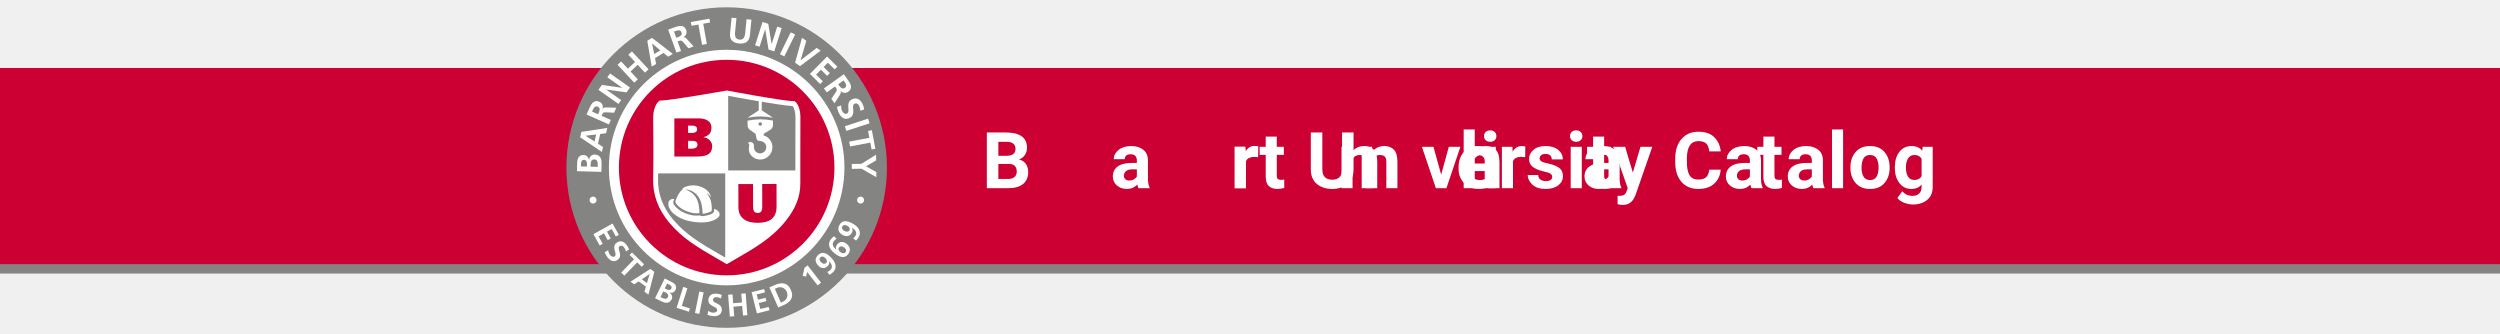
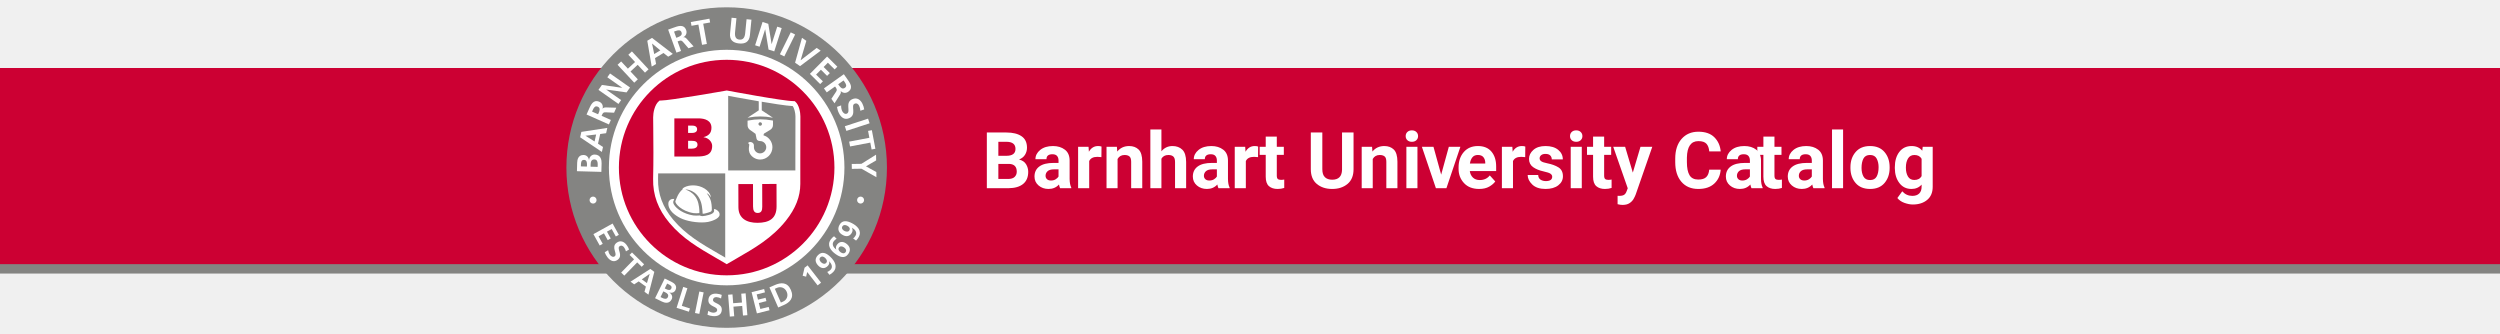
<svg xmlns="http://www.w3.org/2000/svg" viewBox="0 0 1500 200">
  <defs>
    <style>
      .cls-1 {
        letter-spacing: 0em;
      }

      .cls-2, .cls-3 {
        fill: #fff;
      }

      .cls-3 {
        font-family: Roboto, 'Roboto';
        font-size: 47px;
        font-weight: 700;
-         letter-spacing: 1em;
      }

      .cls-4 {
        fill: none;
        stroke-width: 1.77px;
      }

      .cls-4, .cls-5 {
        stroke: #fff;
        stroke-miterlimit: 10;
      }

      .cls-6 {
        letter-spacing: 0em;
      }

      .cls-7 {
        letter-spacing: 0em;
      }

      .cls-8 {
        fill: #848482;
      }

      .cls-9 {
        letter-spacing: -.01em;
      }

      .cls-10, .cls-5 {
        fill: #c03;
      }

      .cls-11 {
        letter-spacing: .02em;
      }

      .cls-5 {
        stroke-width: 6px;
      }

      .cls-12 {
        letter-spacing: 0em;
      }

      .cls-13 {
        letter-spacing: 0em;
      }
    </style>
  </defs>
  <g id="Layer_2" data-name="Layer 2">
    <g>
      <rect class="cls-8" x="-8.06" y="46.44" width="1584" height="117.69" />
      <rect class="cls-10" x="-8.06" y="40.8" width="1584" height="117.69" />
    </g>
  </g>
  <g id="Layer_1" data-name="Layer 1">
    <g>
      <g>
        <circle class="cls-8" cx="436" cy="100.54" r="96.16" />
        <circle class="cls-5" cx="436" cy="100.54" r="67.66" />
        <g>
          <path class="cls-2" d="m367.55,134.11l3.76,6.79-1.81,1-2.48-4.48-2.84,1.57,2.27,4.1-1.81,1-2.27-4.1-3.23,1.79,2.5,4.52-1.81,1-3.78-6.82,11.51-6.37Z" />
          <path class="cls-2" d="m375.56,150.81c-.22-.88-.61-1.74-1.17-2.47-.55-.72-1.57-1.41-2.71-.54-1.81,1.38,2.45,5.38-1.05,8.06-2.29,1.75-4.54.6-6.16-1.51-.87-1.14-1.11-1.76-1.64-2.99l2.04-1.25c.16,1.02.53,2.03,1.16,2.86.61.79,1.82,1.55,2.77.83,1.99-1.52-2.33-5.48,1.13-8.12,2.34-1.78,4.57-.62,5.98,1.22.69.9,1.21,1.83,1.54,2.79l-1.87,1.12Z" />
          <path class="cls-2" d="m380.44,155.59l-2.7-2.63,1.45-1.48,7.28,7.11-1.45,1.48-2.7-2.63-7.74,7.93-1.89-1.84,7.74-7.93Z" />
          <path class="cls-2" d="m390.18,161.36l2.41,1.75-3.53,13.68-2.37-1.71.85-3.11-4.32-3.13-2.7,1.77-2.21-1.6,11.87-7.65Zm-.37,2.99l-.03-.02-4.72,3.28,3.11,2.25,1.64-5.51Z" />
          <path class="cls-2" d="m398.83,167.12l4.13,2.02c1.52.74,3.59,2.3,2.33,4.89-.69,1.41-2.12,1.92-3.65,1.49l-.02.03c1.53.94,2.11,2.56,1.39,4.02-1.46,2.98-4.35,2.11-5.84,1.38l-4.13-2.02,5.78-11.82Zm-2.5,11.12l1.12.55c1.1.54,2.57.92,3.24-.45.75-1.54-.38-2.39-1.57-2.97l-1.12-.55-1.67,3.42Zm2.53-5.18l.96.47c1,.49,2.34.87,2.94-.35.67-1.37-.48-2.06-1.57-2.59l-.91-.45-1.42,2.91Z" />
          <path class="cls-2" d="m409.92,172.15l2.52.8-3.35,10.56,4.87,1.54-.63,1.98-7.38-2.34,3.98-12.54Z" />
          <path class="cls-2" d="m419.6,174.91l2.59.52-2.6,12.89-2.59-.52,2.6-12.89Z" />
          <path class="cls-2" d="m432.64,179.08c-.8-.43-1.7-.71-2.62-.79-.9-.08-2.1.22-2.22,1.65-.19,2.27,5.64,1.8,5.26,6.19-.24,2.87-2.61,3.77-5.25,3.55-1.43-.12-2.05-.36-3.32-.79l.44-2.35c.86.56,1.87.97,2.9,1.06,1,.08,2.37-.31,2.47-1.49.21-2.5-5.62-1.95-5.26-6.29.25-2.93,2.61-3.81,4.92-3.61,1.13.1,2.17.33,3.1.73l-.43,2.14Z" />
          <path class="cls-2" d="m436.86,176.84l2.63-.21.42,5.3,5.26-.42-.42-5.3,2.63-.21,1.04,13.11-2.63.21-.46-5.75-5.26.42.46,5.75-2.63.21-1.04-13.11Z" />
          <path class="cls-2" d="m450.95,175.3l7.53-1.89.5,2.01-4.97,1.24.79,3.14,4.55-1.14.5,2.01-4.55,1.14.9,3.58,5.01-1.25.5,2.01-7.57,1.89-3.19-12.76Z" />
          <path class="cls-2" d="m461.65,172.44l3.3-1.44c3.69-1.62,7.5-1.8,9.59,2.98,2.09,4.78-.63,7.45-4.32,9.07l-3.3,1.44-5.27-12.05Zm6.86,9.09l1.35-.59c2.02-.88,3.31-3.24,2.17-5.86-1.15-2.62-3.76-3.27-5.78-2.39l-1.35.59,3.61,8.25Z" />
          <path class="cls-2" d="m482.72,160.65l1.85-1.43,8.07,10.39-2.08,1.62-6.23-8.02-.65,2.79-2.09-.55,1.14-4.8Z" />
          <path class="cls-2" d="m496.35,163.17c.7-.29,1.36-.65,1.97-1.29,1.58-1.65.59-3.66-.77-5.08h-.05c.24,1.09-.04,1.95-.81,2.75-1.72,1.79-3.8,1.68-5.56,0-2.05-1.97-2.45-4.28-.38-6.43,2.53-2.64,5.28-1.12,7.51,1.02,2.57,2.47,4.6,6.01,1.65,9.08-.67.69-1.4,1.24-2.26,1.67l-1.3-1.72Zm-1.24-8.4c-.9-.86-2.05-1.24-2.95-.3-.85.88-.34,2.07.5,2.88.92.89,2.15,1.33,3.02.42.89-.92.38-2.09-.57-3Z" />
          <path class="cls-2" d="m501.97,143.25c-.65.39-1.25.84-1.76,1.57-1.32,1.86-.05,3.71,1.5,4.91h.05c-.38-1.04-.24-1.94.4-2.85,1.44-2.03,3.52-2.21,5.5-.8,2.32,1.65,3.04,3.88,1.31,6.31-2.12,2.98-5.06,1.88-7.58.08-2.9-2.07-5.43-5.28-2.95-8.75.56-.78,1.21-1.43,1.99-1.98l1.54,1.51Zm2.44,8.13c1.01.72,2.21.93,2.96-.13.71-1,.04-2.1-.91-2.78-1.04-.74-2.32-1-3.05.02-.74,1.04-.08,2.12,1,2.89Z" />
          <path class="cls-2" d="m511.87,143.09c.59-.48,1.11-1.02,1.52-1.81,1.04-2.03-.49-3.68-2.2-4.64l-.05.02c.54.97.52,1.88.02,2.87-1.13,2.21-3.16,2.7-5.32,1.59-2.53-1.3-3.58-3.4-2.22-6.05,1.67-3.26,4.74-2.59,7.49-1.19,3.17,1.62,6.14,4.43,4.2,8.22-.44.86-.98,1.59-1.68,2.25l-1.74-1.27Zm-3.6-7.69c-1.11-.57-2.32-.59-2.91.56-.56,1.09.27,2.08,1.31,2.62,1.14.58,2.44.65,3.01-.47.58-1.14-.23-2.11-1.41-2.71Z" />
        </g>
        <path class="cls-2" d="m355.84,122.15c-1.16,0-2.1-.94-2.1-2.1s.94-2.1,2.1-2.1,2.1.94,2.1,2.1-.94,2.1-2.1,2.1Z" />
        <path class="cls-2" d="m516.35,122.15c-1.16,0-2.1-.94-2.1-2.1s.94-2.1,2.1-2.1,2.1.94,2.1,2.1-.94,2.1-2.1,2.1Z" />
        <g>
          <path class="cls-2" d="m346.16,102.73l.14-5.12c.05-1.89.68-4.71,3.89-4.62,1.74.05,2.93,1.26,3.2,3.01h.04c.24-1.99,1.63-3.32,3.43-3.27,3.7.1,4.15,3.44,4.1,5.28l-.14,5.12-14.66-.41Zm6-2.78l.03-1.2c.03-1.24-.2-2.78-1.71-2.82-1.7-.05-1.87,1.44-1.91,2.78l-.03,1.13,3.61.1Zm6.43.18l.04-1.39c.04-1.37-.25-3.03-1.95-3.08-1.91-.05-2.25,1.49-2.29,2.96l-.04,1.39,4.24.12Z" />
          <path class="cls-2" d="m348.09,82.37l.73-3.24,15.57-2.39-.72,3.18-3.56.49-1.31,5.8,3,1.99-.67,2.97-13.05-8.8Zm3.23-.93v.04s5.43,3.4,5.43,3.4l.94-4.18-6.37.74Z" />
          <path class="cls-2" d="m351.93,68.7l1.29-2.9c1.28-2.88,2.71-6.36,6.43-4.71,1.57.7,2.41,2.33,1.88,4.15l.04.02c.38-.7,1.3-.8,2.01-.81l6.2.18-1.33,3-4.9-.24c-1.17-.06-1.71.12-2.21,1.25l-.38.86,5.57,2.47-1.19,2.69-13.4-5.95Zm6.92-.15l.39-.88c.59-1.33,1.07-2.93-.6-3.67-1.61-.72-2.41.72-3.01,2.07l-.39.88,3.61,1.6Z" />
          <path class="cls-2" d="m359.07,53.93l2.08-2.96,12.19,1.73.02-.03-8.97-6.3,1.62-2.3,12,8.43-2.07,2.94-12.2-1.71-.02.03,8.97,6.3-1.62,2.3-12-8.43Z" />
          <path class="cls-2" d="m370.54,38.87l2.15-2,4.04,4.33,4.3-4.01-4.04-4.33,2.15-2.01,10,10.73-2.15,2.01-4.38-4.7-4.3,4.01,4.38,4.7-2.15,2.01-10-10.73Z" />
          <path class="cls-2" d="m388.37,24.45l2.84-1.71,12.49,9.6-2.79,1.68-2.81-2.23-5.09,3.06.63,3.54-2.61,1.57-2.66-15.51Zm2.9,1.69l-.04.02,1.3,6.28,3.67-2.21-4.94-4.09Z" />
          <path class="cls-2" d="m400.88,17.78l2.98-1.08c2.96-1.07,6.47-2.44,7.85,1.39.58,1.62-.02,3.36-1.69,4.23v.04c.79-.21,1.49.38,1.99.9l4.16,4.6-3.08,1.11-3.21-3.71c-.77-.89-1.26-1.15-2.43-.73l-.89.32,2.07,5.73-2.77,1-4.97-13.8Zm4.89,4.89l.91-.33c1.36-.49,2.85-1.25,2.23-2.97-.6-1.66-2.19-1.24-3.57-.74l-.91.33,1.34,3.72Z" />
          <path class="cls-2" d="m419.04,14.74l-4.14.74-.41-2.27,11.17-2,.41,2.27-4.14.74,2.18,12.16-2.89.52-2.18-12.16Z" />
          <path class="cls-2" d="m438.94,10.64l2.93.29-.83,8.43c-.25,2.49.39,4.2,2.63,4.42,2.24.22,3.19-1.33,3.44-3.82l.83-8.43,2.93.29-.92,9.33c-.39,3.91-2.76,5.3-6.5,4.93s-5.8-2.2-5.41-6.11l.92-9.33Z" />
          <path class="cls-2" d="m457.53,13.19l3.44,1.1,1.99,12.15h.04s3.33-10.44,3.33-10.44l2.68.86-4.46,13.97-3.42-1.09-2.01-12.15h-.04s-3.33,10.44-3.33,10.44l-2.68-.86,4.46-13.97Z" />
          <path class="cls-2" d="m474.44,19.41l2.64,1.3-6.5,13.14-2.64-1.3,6.5-13.14Z" />
          <path class="cls-2" d="m481.2,22.7l2.6,1.79-3.42,11.62.03.02,9.59-7.38,2.41,1.65-12.38,9.28-2.98-2.05,4.15-14.94Z" />
          <path class="cls-2" d="m496.26,33.91l6.15,6.1-1.63,1.64-4.06-4.02-2.54,2.57,3.71,3.68-1.63,1.64-3.71-3.68-2.9,2.92,4.09,4.05-1.63,1.64-6.17-6.13,10.33-10.41Z" />
          <path class="cls-2" d="m506.31,44.54l1.84,2.59c1.83,2.57,4.09,5.57.77,7.93-1.4,1-3.24.88-4.53-.49l-.03.02c.41.69.03,1.53-.33,2.14l-3.31,5.24-1.9-2.67,2.71-4.09c.65-.97.77-1.53.05-2.54l-.55-.77-4.97,3.53-1.7-2.4,11.95-8.5Zm-3.4,6.02l.56.79c.84,1.18,1.97,2.41,3.46,1.35,1.44-1.02.61-2.44-.24-3.64l-.56-.79-3.22,2.29Z" />
          <path class="cls-2" d="m516.21,66.45c-.04-1.01-.27-2.03-.72-2.96-.43-.91-1.39-1.9-2.83-1.21-2.29,1.1,1.44,6.44-2.99,8.55-2.9,1.39-5.1-.38-6.37-3.06-.69-1.44-.81-2.18-1.11-3.64l2.51-.89c-.06,1.15.12,2.34.61,3.39.48,1,1.63,2.11,2.83,1.54,2.52-1.2-1.29-6.51,3.09-8.6,2.96-1.41,5.13.37,6.25,2.7.54,1.14.9,2.27,1.04,3.39l-2.3.79Z" />
          <path class="cls-2" d="m520.84,71.18l.92,2.8-13.94,4.56-.92-2.8,13.94-4.56Z" />
          <path class="cls-2" d="m521.62,82.67l-.78-4.13,2.27-.43,2.12,11.15-2.27.43-.78-4.13-12.14,2.31-.55-2.89,12.14-2.31Z" />
          <path class="cls-2" d="m516.85,98.3l8.78-5.5.06,3.44-6.1,3.56,6.21,3.43.05,3.11-8.95-5.11-5.8.09-.05-2.94,5.8-.09Z" />
        </g>
        <path class="cls-2" d="m436.05,156.79c12.97-7.61,25.02-13.62,34.35-25.32,4.91-6.16,8.3-13,8.31-21.11v-7.21h-42.68" />
        <path class="cls-2" d="m436.05,55.8s-33.83,6.02-39.75,6.02c-2.06,1.69-2.95,5.92-2.93,8.62.12,13.87.29,18.85-.02,32.72h42.67" />
        <path class="cls-8" d="m436.02,103.15h-42.67v4.14c-.22,9.87,3.23,18.08,9.42,25.46,9.21,10.98,20.77,16.64,33.28,24.05" />
        <path class="cls-8" d="m436.02,103.15h42.68c.02-15.08-.03-18.19.05-33.27.01-2.29-.8-6.29-2.5-7.73-6.47,0-40.2-6.36-40.2-6.36" />
        <line class="cls-4" x1="393.35" y1="103.15" x2="478.7" y2="103.15" />
        <line class="cls-4" x1="436.02" y1="55.8" x2="436.02" y2="156.79" />
        <g>
          <path class="cls-2" d="m426.33,127.04c.44-.21.72-.65.75-1.13.03-.68.03-1.79-.15-3.15-.13-1-.28-2.11-.97-3.7-.85-1.95-1.89-2.94-1.92-3.1,0-.05.85.32,1.49,1.03s1.04,1.54,1.05,1.48c.07-.31-.43-1.63-.62-2.01-.82-1.63-2.42-3.11-4.78-4.15-4.27-1.87-9.25-1.11-11.44.64-.23.19-.04.52-.27.71-2.64,2.22-3.79,5.9-4.22,7.06-.43,1.17,3.4,5.96,10.88,7.15,1.11.18,2.36.08,3.45,0,.12,0,.16-2.87-.59-5.94-1.76-7.14-8.27-8.12-7.65-8.27.14-.03,6.71,0,9.22,7.58,1.02,3.08.93,7.02,1.05,7.02,1.07,0,2.33-.43,3.27-.69.62-.18,1.11-.37,1.45-.53Z" />
          <path class="cls-2" d="m401.06,121.57c.08-.43.25-.83.53-1.17.82-1.02,1.78-1.06,2.99-1.06-.03.07-.53,1.33-.55,1.38-.22.58-.08,1.28.41,2.11,1.47,2.46,5.71,5.53,11.52,6.43.49.08,1.06.11,1.76.11.83,0,1.68-.05,2.29-.09l-.04-.02c.16.25.93.41,1.38.41.06,0,.29,0,.31,0,.9-.05,2.11-.28,3.69-.72,2.8-.78,3.09-1.95,3.1-2.28,0-.19,0-.32-.01-1.31.88.08,3.65,1.34,3.3,3.67-.35,2.35-5.08,3.78-6.88,4.12-4.44.82-10.99-.03-15.18-1.67-1.9-.74-3.7-1.83-5.27-3.11s-2.95-3.04-3.33-5.14c-.09-.53-.12-1.1-.01-1.64Z" />
        </g>
        <path class="cls-2" d="m457.05,66.19l-.02-7.18-1.79-.4.02,7.59-6.74,4.45.48-.09c4.73-.92,9.6-.92,14.33,0l.45.09-6.73-4.46Z" />
        <path class="cls-2" d="m458.68,79.97l3.47-2.08c1.02-.61,1.64-1.71,1.64-2.89v-2.64l-.45-.09c-4.73-.91-9.59-.9-14.31.04l-.5.1.02,2.78c0,1.08.53,2.09,1.41,2.72,1.38.98,3.28,2.34,3.37,2.4l.64,3.07c.26.78,1.04,1.25,2.08,1.25,2.27,0,4.07,2.06,3.64,4.4-.27,1.47-1.46,2.66-2.93,2.94-2.35.44-4.41-1.37-4.41-3.64,0-.17-.01-.46.01-.68.11-1.03-.42-1.78-.98-2.1-.4-.23-.76-.36-1.23-.36-.25,0-1.16.06-1.25.74-.03.23.61.18.67.92.02.32-.2,1.33-.25,1.97-.08.94.05,1.87.34,2.7.79,2.22,3.45,4.21,6.39,4.21,4.08,0,7.41-3.33,7.41-7.41,0-3.32-2.26-6.23-5.38-7.13l.23-.87c.16-.1.29-.23.37-.37Zm-2.55-4.53c-.58,0-1.05-.47-1.05-1.05s.47-1.05,1.05-1.05,1.05.47,1.05,1.05-.47,1.05-1.05,1.05Z" />
        <path class="cls-2" d="m436.05,158.51l-.75-.44c-1.9-1.13-3.81-2.23-5.65-3.29-10.3-5.95-20.04-11.57-28.01-21.08-6.79-8.1-9.99-16.75-9.77-26.44.26-11.7.18-20.08.08-30.69-.02-1.95-.04-3.98-.06-6.12-.02-2.76.88-7.65,3.47-9.77l.41-.34h.53c5.72,0,39.15-5.94,39.49-6l.27-.05.27.05c.34.06,33.67,6.34,39.93,6.34h.54l.41.35c2.23,1.88,3.05,6.44,3.03,8.86-.06,9.79-.05,17.65-.05,25.96,0,4.53,0,9.23,0,14.51-.01,7.56-2.83,14.76-8.63,22.03-8.3,10.41-18.75,16.43-29.8,22.8-1.63.94-3.29,1.89-4.95,2.87l-.75.44Zm-39.14-95.23c-1.3,1.45-2.08,4.71-2.06,7.14.02,2.14.04,4.17.06,6.12.1,10.64.19,19.04-.08,30.79-.2,8.94,2.77,16.95,9.08,24.47,7.64,9.11,17.15,14.6,27.22,20.42,1.61.93,3.26,1.88,4.93,2.86,1.42-.83,2.83-1.64,4.22-2.44,10.81-6.23,21.01-12.11,28.96-22.08,5.44-6.82,7.97-13.24,7.98-20.19,0-5.28,0-9.98,0-14.5,0-8.32,0-16.18.05-25.98.01-2.05-.69-5.01-1.67-6.25-7.49-.33-36.26-5.7-39.57-6.32-3.32.59-32.11,5.67-39.13,5.98Z" />
        <path class="cls-10" d="m404.6,71.02h14.4c3.97,0,7.87,1.28,7.87,5.64,0,3.15-1.67,4.82-4.72,5.61v.07c3.18.43,5.15,2.92,5.15,5.21,0,5.77-4.66,6.36-9.41,6.36h-13.28v-22.89Zm8.26,8.76h2.2c1.54,0,3.21-.46,3.21-2.2s-1.44-2.23-3.02-2.23h-2.39v4.43Zm0,9.41h2.3c1.61,0,3.34-.59,3.34-2.36,0-1.97-1.64-2.33-3.28-2.33h-2.36v4.69Z" />
        <path class="cls-10" d="m451.84,123.98c0,2.16.63,3.8,2.73,3.8,2.3,0,2.78-1.55,2.78-3.78l-.03-13.61,8.59-.02.03,13.45c.02,7.41-4.53,9.85-11.45,9.87-6.39.02-11.42-2.59-11.44-9.35l-.04-13.9,8.79-.02.03,13.58Z" />
      </g>
      <text class="cls-3" transform="translate(589.12 112.92)">
        <tspan x="0" y="0">Barnha</tspan>
        <tspan class="cls-11" x="149.18" y="0">r</tspan>
        <tspan x="166.44" y="0">t </tspan>
        <tspan class="cls-1" x="194.71" y="0">U</tspan>
        <tspan x="225.46" y="0">ni</tspan>
        <tspan class="cls-9" x="263.72" y="0">v</tspan>
        <tspan x="284.35" y="0">e</tspan>
        <tspan class="cls-12" x="309.47" y="0">r</tspan>
        <tspan class="cls-13" x="326.2" y="0">sity Ca</tspan>
        <tspan class="cls-7" x="465.04" y="0">t</tspan>
        <tspan class="cls-6" x="481.97" y="0">alog</tspan>
      </text>
    </g>
  </g>
</svg>
